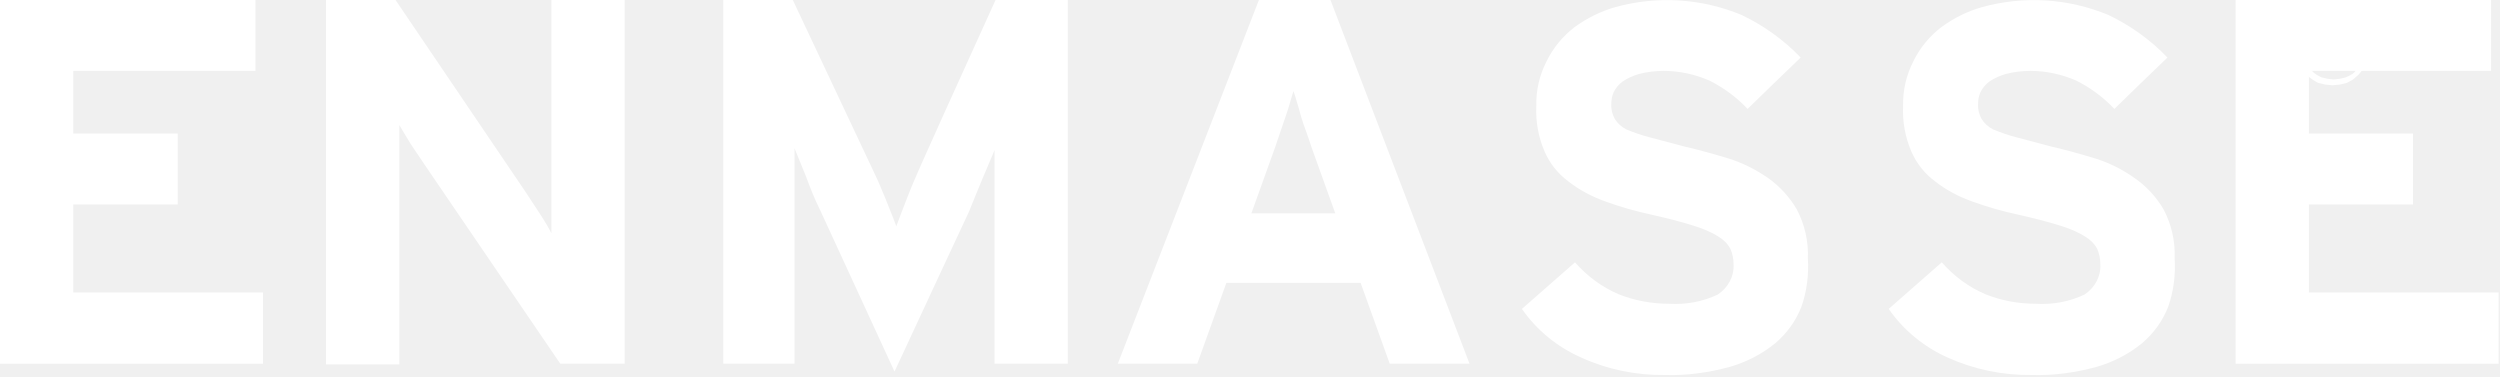
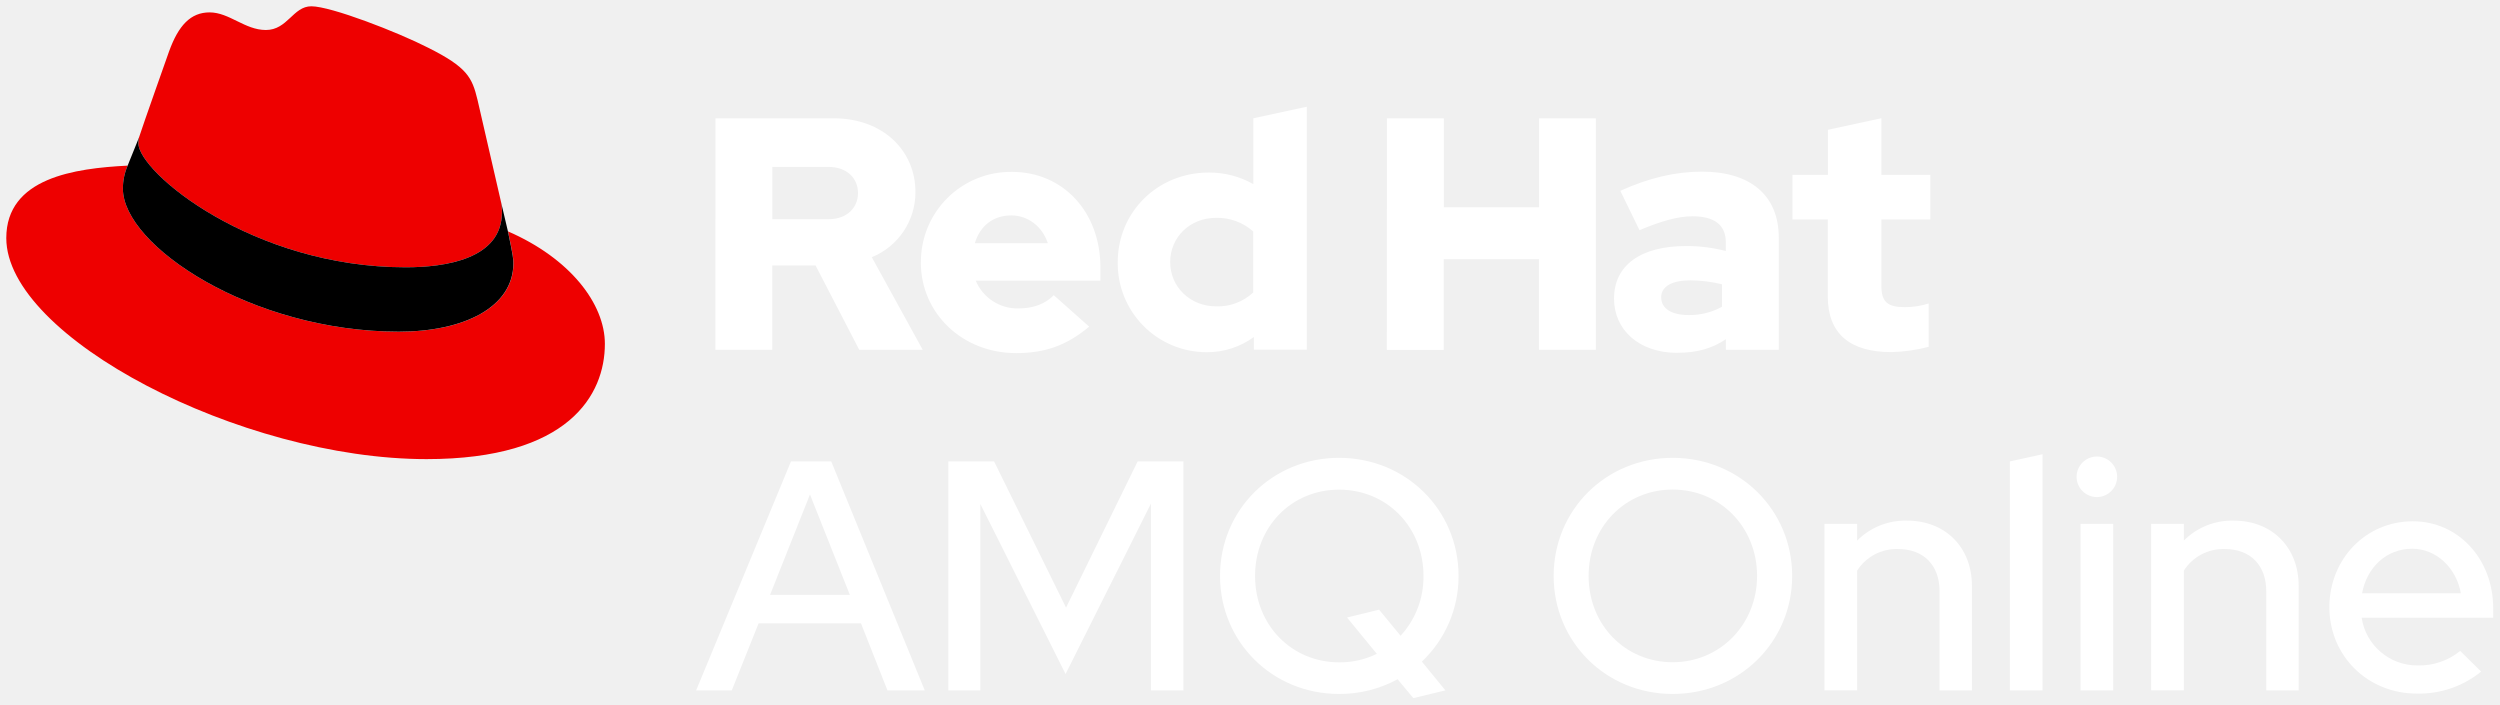
- <svg xmlns="http://www.w3.org/2000/svg" xmlns:xlink="http://www.w3.org/1999/xlink" version="1.1" preserveAspectRatio="xMidYMid meet" viewBox="0 0 73 11" width="73" height="11">
+ <svg xmlns="http://www.w3.org/2000/svg" viewBox="0 0 795 224">
  <defs>
-     <path d="M68.53 0.46L68.62 0.51L68.71 0.57L68.79 0.63L68.86 0.69L68.93 0.77L68.99 0.85L69.04 0.93L69.08 1.02L69.12 1.12L69.14 1.23L69.16 1.33L69.16 1.54L69.14 1.65L69.12 1.75L69.08 1.86L69.04 1.95L68.99 2.03L68.93 2.11L68.86 2.19L68.79 2.25L68.71 2.32L68.53 2.42L68.32 2.47L68.11 2.49L67.9 2.47L67.69 2.42L67.6 2.37L67.52 2.32L67.44 2.26L67.36 2.19L67.29 2.11L67.23 2.03L67.18 1.95L67.14 1.86L67.11 1.75L67.08 1.65L67.07 1.54L67.06 1.44L67.07 1.33L67.08 1.23L67.11 1.12L67.14 1.02L67.18 0.93L67.23 0.85L67.29 0.77L67.36 0.69L67.44 0.62L67.52 0.56L67.6 0.51L67.69 0.46L67.9 0.4L68.11 0.38L68.33 0.4L68.53 0.46ZM67.88 0.59L67.79 0.62L67.71 0.66L67.64 0.7L67.57 0.75L67.51 0.8L67.41 0.94L67.36 1.02L67.33 1.09L67.3 1.18L67.28 1.26L67.26 1.35L67.26 1.53L67.28 1.61L67.3 1.7L67.33 1.79L67.36 1.86L67.41 1.94L67.45 2L67.51 2.07L67.57 2.13L67.64 2.18L67.71 2.22L67.79 2.26L67.88 2.28L67.96 2.3L68.14 2.32L68.32 2.3L68.41 2.28L68.49 2.26L68.56 2.23L68.62 2.2L68.69 2.16L68.74 2.12L68.8 2.05L68.85 1.99L68.89 1.91L68.92 1.84L68.96 1.75L68.98 1.67L68.99 1.58L68.99 1.39L68.98 1.3L68.96 1.2L68.92 1.11L68.89 1.03L68.85 0.95L68.8 0.87L68.74 0.8L68.68 0.75L68.61 0.7L68.54 0.66L68.46 0.62L68.39 0.59L68.31 0.57L68.22 0.56L68.14 0.55L67.96 0.57L67.88 0.59Z" id="a3fiEcTAWK" />
-     <path d="M68.53 0.46L68.62 0.51L68.71 0.57L68.79 0.63L68.86 0.69L68.93 0.77L68.99 0.85L69.04 0.93L69.08 1.02L69.12 1.12L69.14 1.23L69.16 1.33L69.16 1.54L69.14 1.65L69.12 1.75L69.08 1.86L69.04 1.95L68.99 2.03L68.93 2.11L68.86 2.19L68.79 2.25L68.71 2.32L68.53 2.42L68.32 2.47L68.11 2.49L67.9 2.47L67.69 2.42L67.6 2.37L67.52 2.32L67.44 2.26L67.36 2.19L67.29 2.11L67.23 2.03L67.18 1.95L67.14 1.86L67.11 1.75L67.08 1.65L67.07 1.54L67.06 1.44L67.07 1.33L67.08 1.23L67.11 1.12L67.14 1.02L67.18 0.93L67.23 0.85L67.29 0.77L67.36 0.69L67.44 0.62L67.52 0.56L67.6 0.51L67.69 0.46L67.9 0.4L68.11 0.38L68.33 0.4L68.53 0.46ZM67.88 0.59L67.79 0.62L67.71 0.66L67.64 0.7L67.57 0.75L67.51 0.8L67.41 0.94L67.36 1.02L67.33 1.09L67.3 1.18L67.28 1.26L67.26 1.35L67.26 1.53L67.28 1.61L67.3 1.7L67.33 1.79L67.36 1.86L67.41 1.94L67.45 2L67.51 2.07L67.57 2.13L67.64 2.18L67.71 2.22L67.79 2.26L67.88 2.28L67.96 2.3L68.14 2.32L68.32 2.3L68.41 2.28L68.49 2.26L68.56 2.23L68.62 2.2L68.69 2.16L68.74 2.12L68.8 2.05L68.85 1.99L68.89 1.91L68.92 1.84L68.96 1.75L68.98 1.67L68.99 1.58L68.99 1.39L68.98 1.3L68.96 1.2L68.92 1.11L68.89 1.03L68.85 0.95L68.8 0.87L68.74 0.8L68.68 0.75L68.61 0.7L68.54 0.66L68.46 0.62L68.39 0.59L68.31 0.57L68.22 0.56L68.14 0.55L67.96 0.57L67.88 0.59Z" id="baikTbCjY" />
-     <path d="M40.58 10.62L39.73 8.26L35.81 8.26L34.96 10.62L32.64 10.62L36.76 0L38.85 0L42.91 10.62L40.58 10.62ZM37.67 2.99L37.61 3.19L37.54 3.4L37.23 4.31L36.54 6.23L38.99 6.23L38.3 4.31L38.22 4.07L38.14 3.84L38.06 3.62L37.99 3.4L37.93 3.18L37.87 2.98L37.82 2.81L37.77 2.66L37.72 2.82L37.67 2.99Z" id="b5u4mf065Q" />
-     <path d="M40.58 10.62L39.73 8.26L35.81 8.26L34.96 10.62L32.64 10.62L36.76 0L38.85 0L42.91 10.62L40.58 10.62ZM37.67 2.99L37.61 3.19L37.54 3.4L37.23 4.31L36.54 6.23L38.99 6.23L38.3 4.31L38.22 4.07L38.14 3.84L38.06 3.62L37.99 3.4L37.93 3.18L37.87 2.98L37.82 2.81L37.77 2.66L37.72 2.82L37.67 2.99Z" id="a3LuknCpRC" />
-     <path d="M29.04 6.72C29.04 6.57 29.04 6.39 29.04 6.17C29.04 5.95 29.04 5.72 29.04 5.49C29.04 5.43 29.04 4.91 29.04 4.84C29.04 4.64 29.04 4.48 29.04 4.38C28.96 4.59 28.84 4.85 28.7 5.19C28.56 5.53 28.43 5.84 28.29 6.19C28.14 6.5 27.42 8.06 26.12 10.85C24.82 8.03 24.1 6.46 23.95 6.14C23.8 5.84 23.67 5.52 23.53 5.14C23.38 4.76 23.28 4.54 23.2 4.33C23.2 4.38 23.2 4.79 23.2 4.84C23.2 5.04 23.2 5.26 23.2 5.49C23.2 5.72 23.2 5.95 23.2 6.17C23.2 6.39 23.2 6.57 23.2 6.72C23.2 6.98 23.2 8.28 23.2 10.62C23.06 10.62 22.37 10.62 21.12 10.62L21.12 0L23.15 0L25.43 4.84L25.65 5.31L25.86 5.81C25.97 6.08 26.03 6.23 26.04 6.26C26.12 6.47 26.17 6.59 26.17 6.61C26.28 6.31 26.45 5.88 26.48 5.8C26.61 5.46 26.75 5.14 26.9 4.8C27.04 4.48 27.76 2.88 29.07 0C29.21 0 29.91 0 31.18 0L31.18 10.62L29.04 10.62C29.04 8.19 29.04 6.89 29.04 6.72Z" id="b2Jcyr3SQq" />
-     <path d="M29.04 6.72C29.04 6.57 29.04 6.39 29.04 6.17C29.04 5.95 29.04 5.72 29.04 5.49C29.04 5.43 29.04 4.91 29.04 4.84C29.04 4.64 29.04 4.48 29.04 4.38C28.96 4.59 28.84 4.85 28.7 5.19C28.56 5.53 28.43 5.84 28.29 6.19C28.14 6.5 27.42 8.06 26.12 10.85C24.82 8.03 24.1 6.46 23.95 6.14C23.8 5.84 23.67 5.52 23.53 5.14C23.38 4.76 23.28 4.54 23.2 4.33C23.2 4.38 23.2 4.79 23.2 4.84C23.2 5.04 23.2 5.26 23.2 5.49C23.2 5.72 23.2 5.95 23.2 6.17C23.2 6.39 23.2 6.57 23.2 6.72C23.2 6.98 23.2 8.28 23.2 10.62C23.06 10.62 22.37 10.62 21.12 10.62L21.12 0L23.15 0L25.43 4.84L25.65 5.31L25.86 5.81C25.97 6.08 26.03 6.23 26.04 6.26C26.12 6.47 26.17 6.59 26.17 6.61C26.28 6.31 26.45 5.88 26.48 5.8C26.61 5.46 26.75 5.14 26.9 4.8C27.04 4.48 27.76 2.88 29.07 0C29.21 0 29.91 0 31.18 0L31.18 10.62L29.04 10.62C29.04 8.19 29.04 6.89 29.04 6.72Z" id="b3NH7QOq0" />
-     <path d="M84.12 2.22C83.75 2.21 83.38 2.3 83.05 2.47C82.73 2.64 82.46 2.88 82.25 3.17C82.02 3.49 81.86 3.85 81.76 4.23C81.64 4.68 81.58 5.13 81.59 5.59C81.59 6.04 81.64 6.49 81.76 6.92C81.86 7.3 82.03 7.67 82.26 7.99C82.47 8.28 82.75 8.53 83.07 8.7C83.4 8.88 83.77 8.97 84.14 8.96C84.57 8.98 84.99 8.87 85.34 8.64C85.71 8.38 86.02 8.03 86.25 7.64C86.43 7.74 87.88 8.59 88.06 8.7C87.73 9.42 87.2 10.03 86.53 10.47C85.79 10.91 84.94 11.13 84.08 11.1C83.42 11.11 82.76 10.98 82.16 10.71C81.59 10.45 81.08 10.08 80.67 9.61C80.24 9.11 79.91 8.52 79.71 7.89C79.48 7.16 79.36 6.39 79.37 5.62C79.37 4.87 79.49 4.12 79.73 3.4C79.95 2.76 80.29 2.17 80.74 1.67C81.14 1.19 81.63 0.79 82.19 0.51C82.79 0.24 83.46 0.1 84.12 0.11C84.59 0.11 85.05 0.17 85.49 0.28C85.88 0.39 86.25 0.56 86.59 0.77C86.91 0.97 87.19 1.23 87.43 1.52C87.68 1.82 87.9 2.16 88.06 2.52C87.66 2.69 86.46 3.21 86.06 3.38C85.72 2.64 84.95 2.18 84.12 2.22Z" id="b35l9F35qv" />
-     <path d="M84.12 2.22C83.75 2.21 83.38 2.3 83.05 2.47C82.73 2.64 82.46 2.88 82.25 3.17C82.02 3.49 81.86 3.85 81.76 4.23C81.64 4.68 81.58 5.13 81.59 5.59C81.59 6.04 81.64 6.49 81.76 6.92C81.86 7.3 82.03 7.67 82.26 7.99C82.47 8.28 82.75 8.53 83.07 8.7C83.4 8.88 83.77 8.97 84.14 8.96C84.57 8.98 84.99 8.87 85.34 8.64C85.71 8.38 86.02 8.03 86.25 7.64C86.43 7.74 87.88 8.59 88.06 8.7C87.73 9.42 87.2 10.03 86.53 10.47C85.79 10.91 84.94 11.13 84.08 11.1C83.42 11.11 82.76 10.98 82.16 10.71C81.59 10.45 81.08 10.08 80.67 9.61C80.24 9.11 79.91 8.52 79.71 7.89C79.48 7.16 79.36 6.39 79.37 5.62C79.37 4.87 79.49 4.12 79.73 3.4C79.95 2.76 80.29 2.17 80.74 1.67C81.14 1.19 81.63 0.79 82.19 0.51C82.79 0.24 83.46 0.1 84.12 0.11C84.59 0.11 85.05 0.17 85.49 0.28C85.88 0.39 86.25 0.56 86.59 0.77C86.91 0.97 87.19 1.23 87.43 1.52C87.68 1.82 87.9 2.16 88.06 2.52C87.66 2.69 86.46 3.21 86.06 3.38C85.72 2.64 84.95 2.18 84.12 2.22Z" id="bWirA9QYP" />
-     <path d="M94.66 0.15L94.99 0.2L95.31 0.27L95.62 0.37L95.93 0.48L96.21 0.62L96.48 0.77L96.73 0.94L96.97 1.13L97.2 1.34L97.41 1.57L97.62 1.82L97.82 2.09L98 2.37L98.16 2.67L98.3 2.97L98.42 3.28L98.53 3.65L98.62 4.03L98.69 4.41L98.74 4.8L98.77 5.19L98.77 5.57L98.76 5.97L98.73 6.36L98.67 6.74L98.6 7.13L98.5 7.51L98.38 7.88L98.26 8.19L98.12 8.5L97.96 8.79L97.78 9.07L97.59 9.34L97.37 9.6L97.15 9.83L96.92 10.04L96.67 10.23L96.41 10.4L96.14 10.56L95.86 10.69L95.23 10.9L94.58 11.03L93.93 11.07L93.28 11.03L92.64 10.9L92.01 10.69L91.73 10.56L91.46 10.41L91.2 10.24L90.96 10.05L90.73 9.85L90.52 9.62L90.3 9.37L90.1 9.1L89.92 8.82L89.76 8.52L89.62 8.22L89.5 7.91L89.39 7.53L89.3 7.15L89.23 6.77L89.19 6.38L89.16 5.99L89.16 5.21L89.19 4.82L89.23 4.44L89.3 4.05L89.39 3.67L89.5 3.3L89.62 2.98L89.76 2.68L89.92 2.38L90.1 2.1L90.3 1.83L90.52 1.58L90.74 1.35L90.98 1.14L91.23 0.95L91.5 0.78L91.78 0.62L92.07 0.49L92.38 0.38L92.7 0.28L93.02 0.2L93.35 0.15L93.68 0.12L94.01 0.11L94.34 0.12L94.66 0.15ZM92.94 2.46L92.5 2.74L92.14 3.12L91.82 3.69L91.59 4.31L91.47 4.95L91.46 5.6L91.48 6.27L91.6 6.91L91.83 7.53L92.16 8.11L92.53 8.49L92.98 8.77L93.48 8.94L94.01 8.99L94.53 8.95L95.02 8.78L95.46 8.5L95.83 8.13L96.15 7.55L96.38 6.94L96.5 6.29L96.52 5.63L96.5 4.97L96.38 4.32L96.14 3.7L95.81 3.12L95.43 2.74L94.99 2.46L94.49 2.29L93.96 2.24L93.43 2.29L92.94 2.46Z" id="a2kxYOxL2P" />
-     <path d="M94.66 0.15L94.99 0.2L95.31 0.27L95.62 0.37L95.93 0.48L96.21 0.62L96.48 0.77L96.73 0.94L96.97 1.13L97.2 1.34L97.41 1.57L97.62 1.82L97.82 2.09L98 2.37L98.16 2.67L98.3 2.97L98.42 3.28L98.53 3.65L98.62 4.03L98.69 4.41L98.74 4.8L98.77 5.19L98.77 5.57L98.76 5.97L98.73 6.36L98.67 6.74L98.6 7.13L98.5 7.51L98.38 7.88L98.26 8.19L98.12 8.5L97.96 8.79L97.78 9.07L97.59 9.34L97.37 9.6L97.15 9.83L96.92 10.04L96.67 10.23L96.41 10.4L96.14 10.56L95.86 10.69L95.23 10.9L94.58 11.03L93.93 11.07L93.28 11.03L92.64 10.9L92.01 10.69L91.73 10.56L91.46 10.41L91.2 10.24L90.96 10.05L90.73 9.85L90.52 9.62L90.3 9.37L90.1 9.1L89.92 8.82L89.76 8.52L89.62 8.22L89.5 7.91L89.39 7.53L89.3 7.15L89.23 6.77L89.19 6.38L89.16 5.99L89.16 5.21L89.19 4.82L89.23 4.44L89.3 4.05L89.39 3.67L89.5 3.3L89.62 2.98L89.76 2.68L89.92 2.38L90.1 2.1L90.3 1.83L90.52 1.58L90.74 1.35L90.98 1.14L91.23 0.95L91.5 0.78L91.78 0.62L92.07 0.49L92.38 0.38L92.7 0.28L93.02 0.2L93.35 0.15L93.68 0.12L94.01 0.11L94.34 0.12L94.66 0.15ZM92.94 2.46L92.5 2.74L92.14 3.12L91.82 3.69L91.59 4.31L91.47 4.95L91.46 5.6L91.48 6.27L91.6 6.91L91.83 7.53L92.16 8.11L92.53 8.49L92.98 8.77L93.48 8.94L94.01 8.99L94.53 8.95L95.02 8.78L95.46 8.5L95.83 8.13L96.15 7.55L96.38 6.94L96.5 6.29L96.52 5.63L96.5 4.97L96.38 4.32L96.14 3.7L95.81 3.12L95.43 2.74L94.99 2.46L94.49 2.29L93.96 2.24L93.43 2.29L92.94 2.46Z" id="b46qcJRNcz" />
-     <path d="M103.75 5.12C103.5 4.74 103.35 4.52 103.33 4.48C103.18 4.25 103.07 4.07 103 3.93C103 4.03 103 4.18 103 4.37C103 4.44 103 4.96 103 5.02C103 5.24 103 5.46 103 5.68C103 5.9 103 6.1 103 6.25C103 6.56 103 8.12 103 10.93C102.86 10.93 102.14 10.93 100.86 10.93L100.86 0.28L102.89 0.28C105.16 3.65 106.43 5.52 106.68 5.89C106.94 6.28 107.08 6.49 107.11 6.54C107.25 6.77 107.36 6.96 107.44 7.1C107.44 7 107.44 6.85 107.44 6.65C107.44 6.58 107.44 6.08 107.44 6.02C107.44 5.78 107.44 5.55 107.44 5.33C107.44 5.11 107.44 4.92 107.44 4.77C107.44 4.47 107.44 2.98 107.44 0.28C107.58 0.28 108.3 0.28 109.58 0.28L109.58 10.91L107.7 10.91C105.33 7.44 104.01 5.51 103.75 5.12Z" id="d2Qh5JSE6" />
-     <path d="M103.75 5.12C103.5 4.74 103.35 4.52 103.33 4.48C103.18 4.25 103.07 4.07 103 3.93C103 4.03 103 4.18 103 4.37C103 4.44 103 4.96 103 5.02C103 5.24 103 5.46 103 5.68C103 5.9 103 6.1 103 6.25C103 6.56 103 8.12 103 10.93C102.86 10.93 102.14 10.93 100.86 10.93L100.86 0.28L102.89 0.28C105.16 3.65 106.43 5.52 106.68 5.89C106.94 6.28 107.08 6.49 107.11 6.54C107.25 6.77 107.36 6.96 107.44 7.1C107.44 7 107.44 6.85 107.44 6.65C107.44 6.58 107.44 6.08 107.44 6.02C107.44 5.78 107.44 5.55 107.44 5.33C107.44 5.11 107.44 4.92 107.44 4.77C107.44 4.47 107.44 2.98 107.44 0.28C107.58 0.28 108.3 0.28 109.58 0.28L109.58 10.91L107.7 10.91C105.33 7.44 104.01 5.51 103.75 5.12Z" id="k1I3qjoIV5" />
-     <path d="M117.93 10.83C117.31 11 116.67 11.08 116.03 11.07C115.18 11.08 114.35 10.9 113.58 10.55C112.88 10.25 112.28 9.75 111.85 9.13C112.01 9 113.25 7.9 113.4 7.77C113.75 8.17 114.18 8.49 114.67 8.7C115.14 8.89 115.65 8.99 116.15 8.98C116.64 9.02 117.13 8.92 117.57 8.71C117.87 8.52 118.05 8.18 118.03 7.83C118.03 7.67 118 7.52 117.94 7.38C117.86 7.23 117.74 7.11 117.59 7.03C117.37 6.89 117.12 6.78 116.86 6.71C116.55 6.61 116.13 6.5 115.64 6.39C115.17 6.28 114.72 6.15 114.28 5.99C113.89 5.86 113.53 5.66 113.21 5.41C112.9 5.18 112.66 4.88 112.51 4.53C112.33 4.11 112.25 3.66 112.27 3.21C112.26 2.76 112.36 2.31 112.57 1.91C112.76 1.51 113.04 1.17 113.39 0.9C113.75 0.64 114.14 0.44 114.57 0.32C115.79 -0.02 117.1 0.06 118.27 0.55C118.92 0.86 119.5 1.28 119.99 1.8C119.83 1.95 118.59 3.14 118.44 3.29C118.12 2.95 117.74 2.67 117.32 2.47C116.9 2.28 116.45 2.18 115.99 2.19C115.75 2.18 115.5 2.21 115.27 2.28C115.1 2.32 114.94 2.39 114.79 2.5C114.68 2.57 114.59 2.68 114.53 2.8C114.48 2.91 114.46 3.03 114.46 3.15C114.45 3.3 114.49 3.45 114.56 3.58C114.64 3.71 114.76 3.82 114.9 3.89C115.12 3.99 115.35 4.06 115.58 4.12C115.69 4.15 116.5 4.36 116.6 4.39C117.04 4.49 117.46 4.61 117.89 4.74C118.3 4.87 118.68 5.07 119.04 5.31C119.38 5.56 119.67 5.87 119.88 6.24C120.11 6.67 120.22 7.16 120.2 7.66C120.23 8.14 120.17 8.62 120.01 9.07C119.85 9.48 119.59 9.85 119.25 10.13C118.86 10.45 118.41 10.69 117.93 10.83Z" id="enW3wsgl" />
-     <path d="M117.93 10.83C117.31 11 116.67 11.08 116.03 11.07C115.18 11.08 114.35 10.9 113.58 10.55C112.88 10.25 112.28 9.75 111.85 9.13C112.01 9 113.25 7.9 113.4 7.77C113.75 8.17 114.18 8.49 114.67 8.7C115.14 8.89 115.65 8.99 116.15 8.98C116.64 9.02 117.13 8.92 117.57 8.71C117.87 8.52 118.05 8.18 118.03 7.83C118.03 7.67 118 7.52 117.94 7.38C117.86 7.23 117.74 7.11 117.59 7.03C117.37 6.89 117.12 6.78 116.86 6.71C116.55 6.61 116.13 6.5 115.64 6.39C115.17 6.28 114.72 6.15 114.28 5.99C113.89 5.86 113.53 5.66 113.21 5.41C112.9 5.18 112.66 4.88 112.51 4.53C112.33 4.11 112.25 3.66 112.27 3.21C112.26 2.76 112.36 2.31 112.57 1.91C112.76 1.51 113.04 1.17 113.39 0.9C113.75 0.64 114.14 0.44 114.57 0.32C115.79 -0.02 117.1 0.06 118.27 0.55C118.92 0.86 119.5 1.28 119.99 1.8C119.83 1.95 118.59 3.14 118.44 3.29C118.12 2.95 117.74 2.67 117.32 2.47C116.9 2.28 116.45 2.18 115.99 2.19C115.75 2.18 115.5 2.21 115.27 2.28C115.1 2.32 114.94 2.39 114.79 2.5C114.68 2.57 114.59 2.68 114.53 2.8C114.48 2.91 114.46 3.03 114.46 3.15C114.45 3.3 114.49 3.45 114.56 3.58C114.64 3.71 114.76 3.82 114.9 3.89C115.12 3.99 115.35 4.06 115.58 4.12C115.69 4.15 116.5 4.36 116.6 4.39C117.04 4.49 117.46 4.61 117.89 4.74C118.3 4.87 118.68 5.07 119.04 5.31C119.38 5.56 119.67 5.87 119.88 6.24C120.11 6.67 120.22 7.16 120.2 7.66C120.23 8.14 120.17 8.62 120.01 9.07C119.85 9.48 119.59 9.85 119.25 10.13C118.86 10.45 118.41 10.69 117.93 10.83Z" id="bHMv9lqCZ" />
-     <path d="M127.28 0.15L127.6 0.2L127.92 0.27L128.23 0.37L128.53 0.48L128.82 0.62L129.08 0.77L129.34 0.94L129.58 1.13L129.81 1.34L130.03 1.57L130.24 1.82L130.44 2.09L130.62 2.37L130.78 2.67L130.92 2.97L131.04 3.28L131.15 3.65L131.24 4.03L131.31 4.41L131.35 4.8L131.38 5.19L131.39 5.57L131.37 5.97L131.34 6.35L131.29 6.74L131.21 7.13L131.12 7.5L131 7.88L130.88 8.19L130.74 8.5L130.58 8.79L130.4 9.08L130.2 9.35L129.99 9.6L129.77 9.83L129.54 10.04L129.3 10.23L129.04 10.4L128.77 10.56L128.48 10.69L128.18 10.81L127.86 10.9L127.54 10.98L127.22 11.03L126.89 11.06L126.57 11.07L126.24 11.06L125.91 11.03L125.58 10.98L125.26 10.91L124.95 10.81L124.64 10.69L124.36 10.56L124.09 10.41L123.83 10.24L123.59 10.05L123.36 9.85L123.15 9.62L122.93 9.37L122.73 9.1L122.55 8.82L122.39 8.52L122.25 8.22L122.13 7.91L122.02 7.53L121.93 7.15L121.87 6.77L121.82 6.38L121.79 5.99L121.79 5.21L121.82 4.83L121.87 4.44L121.93 4.05L122.02 3.67L122.13 3.3L122.25 2.99L122.39 2.68L122.55 2.39L122.73 2.1L122.93 1.83L123.15 1.58L123.37 1.35L123.61 1.14L123.87 0.95L124.14 0.77L124.42 0.62L124.72 0.49L125.02 0.38L125.34 0.28L125.65 0.21L125.97 0.15L126.3 0.12L126.63 0.11L126.95 0.12L127.28 0.15ZM125.53 2.45L125.09 2.73L124.72 3.12L124.39 3.69L124.16 4.3L124.04 4.95L124.03 5.6L124.04 6.27L124.17 6.92L124.4 7.54L124.74 8.11L125.45 8.7L126.31 8.97L127.21 8.89L128.03 8.47L128.13 8.39L128.23 8.3L128.32 8.21L128.4 8.11L128.73 7.53L128.96 6.92L129.08 6.27L129.09 5.61L129.08 4.96L128.97 4.31L128.74 3.7L128.42 3.12L128.05 2.74L127.61 2.46L127.11 2.29L126.58 2.24L126.04 2.28L125.53 2.45Z" id="b4JiHyjh2" />
-     <path d="M127.28 0.15L127.6 0.2L127.92 0.27L128.23 0.37L128.53 0.48L128.82 0.62L129.08 0.77L129.34 0.94L129.58 1.13L129.81 1.34L130.03 1.57L130.24 1.82L130.44 2.09L130.62 2.37L130.78 2.67L130.92 2.97L131.04 3.28L131.15 3.65L131.24 4.03L131.31 4.41L131.35 4.8L131.38 5.19L131.39 5.57L131.37 5.97L131.34 6.35L131.29 6.74L131.21 7.13L131.12 7.5L131 7.88L130.88 8.19L130.74 8.5L130.58 8.79L130.4 9.08L130.2 9.35L129.99 9.6L129.77 9.83L129.54 10.04L129.3 10.23L129.04 10.4L128.77 10.56L128.48 10.69L128.18 10.81L127.86 10.9L127.54 10.98L127.22 11.03L126.89 11.06L126.57 11.07L126.24 11.06L125.91 11.03L125.58 10.98L125.26 10.91L124.95 10.81L124.64 10.69L124.36 10.56L124.09 10.41L123.83 10.24L123.59 10.05L123.36 9.85L123.15 9.62L122.93 9.37L122.73 9.1L122.55 8.82L122.39 8.52L122.25 8.22L122.13 7.91L122.02 7.53L121.93 7.15L121.87 6.77L121.82 6.38L121.79 5.99L121.79 5.21L121.82 4.83L121.87 4.44L121.93 4.05L122.02 3.67L122.13 3.3L122.25 2.99L122.39 2.68L122.55 2.39L122.73 2.1L122.93 1.83L123.15 1.58L123.37 1.35L123.61 1.14L123.87 0.95L124.14 0.77L124.42 0.62L124.72 0.49L125.02 0.38L125.34 0.28L125.65 0.21L125.97 0.15L126.3 0.12L126.63 0.11L126.95 0.12L127.28 0.15ZM125.53 2.45L125.09 2.73L124.72 3.12L124.39 3.69L124.16 4.3L124.04 4.95L124.03 5.6L124.04 6.27L124.17 6.92L124.4 7.54L124.74 8.11L125.45 8.7L126.31 8.97L127.21 8.89L128.03 8.47L128.13 8.39L128.23 8.3L128.32 8.21L128.4 8.11L128.73 7.53L128.96 6.92L129.08 6.27L129.09 5.61L129.08 4.96L128.97 4.31L128.74 3.7L128.42 3.12L128.05 2.74L127.61 2.46L127.11 2.29L126.58 2.24L126.04 2.28L125.53 2.45Z" id="a2MSoLZaVQ" />
-     <path d="M133.51 0.28L135.65 0.28L135.65 8.82L141.04 8.82L141.04 10.91L133.51 10.91L133.51 0.28Z" id="bLXUAosEd" />
-     <path d="M133.51 0.28L135.65 0.28L135.65 8.82L141.04 8.82L141.04 10.91L133.51 10.91L133.51 0.28Z" id="bsv0y7uUb" />
-     <path d="M143.04 0.28L150.5 0.28L150.5 2.36L145.18 2.36L145.18 4.18L148.22 4.18L148.22 6.26L145.18 6.26L145.18 8.82L150.72 8.82L150.72 10.91L143.04 10.91L143.04 0.28Z" id="j230OXyjMV" />
-     <path d="M143.04 0.28L150.5 0.28L150.5 2.36L145.18 2.36L145.18 4.18L148.22 4.18L148.22 6.26L145.18 6.26L145.18 8.82L150.72 8.82L150.72 10.91L143.04 10.91L143.04 0.28Z" id="c3otfJBv4h" />
-     <path d="M65.28 0L72.74 0L72.74 2.07L67.42 2.07L67.42 3.9L70.46 3.9L70.46 5.97L67.42 5.97L67.42 8.54L72.96 8.54L72.96 10.62L65.28 10.62L65.28 0Z" id="jErsEVyUN" />
-     <path d="M65.28 0L72.74 0L72.74 2.07L67.42 2.07L67.42 3.9L70.46 3.9L70.46 5.97L67.42 5.97L67.42 8.54L72.96 8.54L72.96 10.62L65.28 10.62L65.28 0Z" id="g2L1gm3MU4" />
-     <path d="M61.23 10.71C60.61 10.88 59.97 10.97 59.33 10.95C58.48 10.96 57.65 10.79 56.87 10.44C56.18 10.13 55.58 9.64 55.15 9.02C55.31 8.88 56.55 7.79 56.7 7.66C57.05 8.06 57.48 8.38 57.97 8.59C58.44 8.78 58.94 8.87 59.45 8.87C59.94 8.9 60.43 8.81 60.87 8.6C61.17 8.4 61.35 8.07 61.33 7.72C61.33 7.56 61.3 7.41 61.24 7.27C61.16 7.12 61.04 7 60.89 6.91C60.67 6.77 60.42 6.67 60.16 6.59C59.85 6.49 59.43 6.38 58.94 6.27C58.47 6.17 58.02 6.04 57.58 5.88C57.19 5.74 56.83 5.55 56.51 5.3C56.2 5.07 55.96 4.77 55.81 4.42C55.63 4 55.55 3.55 55.57 3.1C55.56 2.64 55.66 2.2 55.87 1.79C56.06 1.4 56.34 1.06 56.69 0.79C57.05 0.53 57.44 0.33 57.87 0.21C59.09 -0.13 60.4 -0.05 61.57 0.44C62.22 0.75 62.8 1.17 63.29 1.68C63.13 1.83 61.89 3.03 61.74 3.18C61.42 2.84 61.04 2.56 60.62 2.35C60.2 2.17 59.75 2.07 59.29 2.07C59.05 2.07 58.8 2.1 58.57 2.16C58.4 2.21 58.24 2.28 58.09 2.38C57.98 2.46 57.89 2.57 57.83 2.69C57.78 2.8 57.76 2.92 57.76 3.04C57.75 3.19 57.79 3.34 57.86 3.47C57.94 3.6 58.06 3.71 58.2 3.78C58.42 3.87 58.65 3.95 58.88 4.01C58.99 4.04 59.8 4.25 59.9 4.28C60.34 4.38 60.76 4.5 61.19 4.63C61.6 4.76 61.98 4.95 62.33 5.2C62.68 5.44 62.97 5.76 63.18 6.12C63.41 6.56 63.52 7.05 63.5 7.55C63.53 8.02 63.47 8.51 63.31 8.96C63.15 9.37 62.89 9.73 62.55 10.02C62.16 10.34 61.71 10.57 61.23 10.71Z" id="aaAESWaA" />
-     <path d="M61.23 10.71C60.61 10.88 59.97 10.97 59.33 10.95C58.48 10.96 57.65 10.79 56.87 10.44C56.18 10.13 55.58 9.64 55.15 9.02C55.31 8.88 56.55 7.79 56.7 7.66C57.05 8.06 57.48 8.38 57.97 8.59C58.44 8.78 58.94 8.87 59.45 8.87C59.94 8.9 60.43 8.81 60.87 8.6C61.17 8.4 61.35 8.07 61.33 7.72C61.33 7.56 61.3 7.41 61.24 7.27C61.16 7.12 61.04 7 60.89 6.91C60.67 6.77 60.42 6.67 60.16 6.59C59.85 6.49 59.43 6.38 58.94 6.27C58.47 6.17 58.02 6.04 57.58 5.88C57.19 5.74 56.83 5.55 56.51 5.3C56.2 5.07 55.96 4.77 55.81 4.42C55.63 4 55.55 3.55 55.57 3.1C55.56 2.64 55.66 2.2 55.87 1.79C56.06 1.4 56.34 1.06 56.69 0.79C57.05 0.53 57.44 0.33 57.87 0.21C59.09 -0.13 60.4 -0.05 61.57 0.44C62.22 0.75 62.8 1.17 63.29 1.68C63.13 1.83 61.89 3.03 61.74 3.18C61.42 2.84 61.04 2.56 60.62 2.35C60.2 2.17 59.75 2.07 59.29 2.07C59.05 2.07 58.8 2.1 58.57 2.16C58.4 2.21 58.24 2.28 58.09 2.38C57.98 2.46 57.89 2.57 57.83 2.69C57.78 2.8 57.76 2.92 57.76 3.04C57.75 3.19 57.79 3.34 57.86 3.47C57.94 3.6 58.06 3.71 58.2 3.78C58.42 3.87 58.65 3.95 58.88 4.01C58.99 4.04 59.8 4.25 59.9 4.28C60.34 4.38 60.76 4.5 61.19 4.63C61.6 4.76 61.98 4.95 62.33 5.2C62.68 5.44 62.97 5.76 63.18 6.12C63.41 6.56 63.52 7.05 63.5 7.55C63.53 8.02 63.47 8.51 63.31 8.96C63.15 9.37 62.89 9.73 62.55 10.02C62.16 10.34 61.71 10.57 61.23 10.71Z" id="bdHCcYfrw" />
-     <path d="M50.52 10.71C49.9 10.88 49.26 10.97 48.62 10.95C47.77 10.96 46.94 10.79 46.17 10.44C45.47 10.13 44.87 9.64 44.44 9.02C44.6 8.88 45.84 7.79 45.99 7.66C46.34 8.06 46.77 8.38 47.26 8.59C47.73 8.78 48.24 8.87 48.74 8.87C49.23 8.9 49.72 8.81 50.16 8.6C50.46 8.4 50.64 8.07 50.62 7.72C50.62 7.56 50.59 7.41 50.53 7.27C50.45 7.12 50.33 7 50.18 6.91C49.96 6.77 49.71 6.67 49.45 6.59C49.14 6.49 48.72 6.38 48.23 6.27C47.76 6.17 47.31 6.04 46.87 5.88C46.48 5.74 46.12 5.55 45.8 5.3C45.49 5.07 45.25 4.77 45.1 4.42C44.92 4 44.84 3.55 44.86 3.1C44.85 2.64 44.95 2.2 45.16 1.79C45.35 1.4 45.63 1.06 45.98 0.79C46.34 0.53 46.74 0.33 47.16 0.21C48.38 -0.13 49.69 -0.05 50.86 0.44C51.51 0.75 52.09 1.17 52.58 1.68C52.42 1.83 51.18 3.03 51.03 3.18C50.71 2.84 50.33 2.56 49.91 2.35C49.49 2.17 49.04 2.07 48.58 2.07C48.34 2.07 48.09 2.1 47.86 2.16C47.69 2.21 47.53 2.28 47.38 2.38C47.27 2.46 47.18 2.57 47.12 2.69C47.07 2.8 47.05 2.92 47.05 3.04C47.04 3.19 47.08 3.34 47.15 3.47C47.23 3.6 47.35 3.71 47.49 3.78C47.71 3.87 47.94 3.95 48.17 4.01C48.28 4.04 49.09 4.25 49.19 4.28C49.63 4.38 50.05 4.5 50.48 4.63C50.89 4.76 51.27 4.95 51.63 5.2C51.97 5.44 52.26 5.76 52.47 6.12C52.7 6.56 52.81 7.05 52.79 7.55C52.82 8.02 52.76 8.51 52.6 8.96C52.44 9.37 52.18 9.73 51.84 10.02C51.45 10.34 51 10.57 50.52 10.71Z" id="ak6F29h8" />
-     <path d="M50.52 10.71C49.9 10.88 49.26 10.97 48.62 10.95C47.77 10.96 46.94 10.79 46.17 10.44C45.47 10.13 44.87 9.64 44.44 9.02C44.6 8.88 45.84 7.79 45.99 7.66C46.34 8.06 46.77 8.38 47.26 8.59C47.73 8.78 48.24 8.87 48.74 8.87C49.23 8.9 49.72 8.81 50.16 8.6C50.46 8.4 50.64 8.07 50.62 7.72C50.62 7.56 50.59 7.41 50.53 7.27C50.45 7.12 50.33 7 50.18 6.91C49.96 6.77 49.71 6.67 49.45 6.59C49.14 6.49 48.72 6.38 48.23 6.27C47.76 6.17 47.31 6.04 46.87 5.88C46.48 5.74 46.12 5.55 45.8 5.3C45.49 5.07 45.25 4.77 45.1 4.42C44.92 4 44.84 3.55 44.86 3.1C44.85 2.64 44.95 2.2 45.16 1.79C45.35 1.4 45.63 1.06 45.98 0.79C46.34 0.53 46.74 0.33 47.16 0.21C48.38 -0.13 49.69 -0.05 50.86 0.44C51.51 0.75 52.09 1.17 52.58 1.68C52.42 1.83 51.18 3.03 51.03 3.18C50.71 2.84 50.33 2.56 49.91 2.35C49.49 2.17 49.04 2.07 48.58 2.07C48.34 2.07 48.09 2.1 47.86 2.16C47.69 2.21 47.53 2.28 47.38 2.38C47.27 2.46 47.18 2.57 47.12 2.69C47.07 2.8 47.05 2.92 47.05 3.04C47.04 3.19 47.08 3.34 47.15 3.47C47.23 3.6 47.35 3.71 47.49 3.78C47.71 3.87 47.94 3.95 48.17 4.01C48.28 4.04 49.09 4.25 49.19 4.28C49.63 4.38 50.05 4.5 50.48 4.63C50.89 4.76 51.27 4.95 51.63 5.2C51.97 5.44 52.26 5.76 52.47 6.12C52.7 6.56 52.81 7.05 52.79 7.55C52.82 8.02 52.76 8.51 52.6 8.96C52.44 9.37 52.18 9.73 51.84 10.02C51.45 10.34 51 10.57 50.52 10.71Z" id="e2179WYNkI" />
-     <path d="M12.42 4.84C12.16 4.46 12.02 4.24 11.99 4.2C11.85 3.97 11.74 3.79 11.66 3.65C11.66 3.75 11.66 3.9 11.66 4.09C11.66 4.15 11.66 4.67 11.66 4.74C11.66 4.96 11.66 5.18 11.66 5.4C11.66 5.62 11.66 5.81 11.66 5.96C11.66 6.27 11.66 7.83 11.66 10.64C11.52 10.64 10.8 10.64 9.52 10.64L9.52 0L11.55 0C13.83 3.37 15.1 5.24 15.35 5.61C15.6 6 15.75 6.21 15.77 6.25C15.92 6.48 16.03 6.67 16.1 6.81C16.1 6.71 16.1 6.56 16.1 6.36C16.1 6.3 16.1 5.8 16.1 5.73C16.1 5.5 16.1 5.27 16.1 5.05C16.1 4.83 16.1 4.64 16.1 4.49C16.1 4.19 16.1 2.69 16.1 0C16.24 0 16.96 0 18.24 0L18.24 10.62L16.36 10.62C14 7.15 12.68 5.23 12.42 4.84Z" id="h3tawJ50" />
-     <path d="M12.42 4.84C12.16 4.46 12.02 4.24 11.99 4.2C11.85 3.97 11.74 3.79 11.66 3.65C11.66 3.75 11.66 3.9 11.66 4.09C11.66 4.15 11.66 4.67 11.66 4.74C11.66 4.96 11.66 5.18 11.66 5.4C11.66 5.62 11.66 5.81 11.66 5.96C11.66 6.27 11.66 7.83 11.66 10.64C11.52 10.64 10.8 10.64 9.52 10.64L9.52 0L11.55 0C13.83 3.37 15.1 5.24 15.35 5.61C15.6 6 15.75 6.21 15.77 6.25C15.92 6.48 16.03 6.67 16.1 6.81C16.1 6.71 16.1 6.56 16.1 6.36C16.1 6.3 16.1 5.8 16.1 5.73C16.1 5.5 16.1 5.27 16.1 5.05C16.1 4.83 16.1 4.64 16.1 4.49C16.1 4.19 16.1 2.69 16.1 0C16.24 0 16.96 0 18.24 0L18.24 10.62L16.36 10.62C14 7.15 12.68 5.23 12.42 4.84Z" id="a2ZCHhqEOB" />
-     <path d="M0 0L7.46 0L7.46 2.07L2.14 2.07L2.14 3.9L5.19 3.9L5.19 5.97L2.14 5.97L2.14 8.54L7.68 8.54L7.68 10.62L0 10.62L0 0Z" id="e1CrOmzlbZ" />
-     <path d="M0 0L7.46 0L7.46 2.07L2.14 2.07L2.14 3.9L5.19 3.9L5.19 5.97L2.14 5.97L2.14 8.54L7.68 8.54L7.68 10.62L0 10.62L0 0Z" id="b34KdtnOO" />
+     <style>.a{fill:#fff;}.b{fill:#e00;}</style>
  </defs>
-   <g>
-     <g>
-       <g>
-         <use xlink:href="#a3fiEcTAWK" opacity="1" fill="#ffffff" fill-opacity="1" />
-         <g>
-           <use xlink:href="#a3fiEcTAWK" opacity="1" fill-opacity="0" stroke="#000000" stroke-width="1" stroke-opacity="0" />
-         </g>
-       </g>
-       <g>
-         <use xlink:href="#baikTbCjY" opacity="1" fill="#000000" fill-opacity="0" />
-         <g>
-           <use xlink:href="#baikTbCjY" opacity="1" fill-opacity="0" stroke="#000000" stroke-width="1" stroke-opacity="0" />
-         </g>
-       </g>
-       <g>
-         <use xlink:href="#b5u4mf065Q" opacity="1" fill="#ffffff" fill-opacity="1" />
-         <g>
-           <use xlink:href="#b5u4mf065Q" opacity="1" fill-opacity="0" stroke="#000000" stroke-width="1" stroke-opacity="0" />
-         </g>
-       </g>
-       <g>
-         <use xlink:href="#a3LuknCpRC" opacity="1" fill="#000000" fill-opacity="0" />
-         <g>
-           <use xlink:href="#a3LuknCpRC" opacity="1" fill-opacity="0" stroke="#000000" stroke-width="1" stroke-opacity="0" />
-         </g>
-       </g>
-       <g>
-         <use xlink:href="#b2Jcyr3SQq" opacity="1" fill="#ffffff" fill-opacity="1" />
-         <g>
-           <use xlink:href="#b2Jcyr3SQq" opacity="1" fill-opacity="0" stroke="#000000" stroke-width="1" stroke-opacity="0" />
-         </g>
-       </g>
-       <g>
-         <use xlink:href="#b3NH7QOq0" opacity="1" fill="#000000" fill-opacity="0" />
-         <g>
-           <use xlink:href="#b3NH7QOq0" opacity="1" fill-opacity="0" stroke="#000000" stroke-width="1" stroke-opacity="0" />
-         </g>
-       </g>
-       <g>
-         <use xlink:href="#b35l9F35qv" opacity="1" fill="#ffffff" fill-opacity="1" />
-         <g>
-           <use xlink:href="#b35l9F35qv" opacity="1" fill-opacity="0" stroke="#000000" stroke-width="1" stroke-opacity="0" />
-         </g>
-       </g>
-       <g>
-         <use xlink:href="#bWirA9QYP" opacity="1" fill="#000000" fill-opacity="0" />
-         <g>
-           <use xlink:href="#bWirA9QYP" opacity="1" fill-opacity="0" stroke="#000000" stroke-width="1" stroke-opacity="0" />
-         </g>
-       </g>
-       <g>
-         <use xlink:href="#a2kxYOxL2P" opacity="1" fill="#ffffff" fill-opacity="1" />
-         <g>
-           <use xlink:href="#a2kxYOxL2P" opacity="1" fill-opacity="0" stroke="#000000" stroke-width="1" stroke-opacity="0" />
-         </g>
-       </g>
-       <g>
-         <use xlink:href="#b46qcJRNcz" opacity="1" fill="#000000" fill-opacity="0" />
-         <g>
-           <use xlink:href="#b46qcJRNcz" opacity="1" fill-opacity="0" stroke="#000000" stroke-width="1" stroke-opacity="0" />
-         </g>
-       </g>
-       <g>
-         <use xlink:href="#d2Qh5JSE6" opacity="1" fill="#ffffff" fill-opacity="1" />
-         <g>
-           <use xlink:href="#d2Qh5JSE6" opacity="1" fill-opacity="0" stroke="#000000" stroke-width="1" stroke-opacity="0" />
-         </g>
-       </g>
-       <g>
-         <use xlink:href="#k1I3qjoIV5" opacity="1" fill="#000000" fill-opacity="0" />
-         <g>
-           <use xlink:href="#k1I3qjoIV5" opacity="1" fill-opacity="0" stroke="#000000" stroke-width="1" stroke-opacity="0" />
-         </g>
-       </g>
-       <g>
-         <use xlink:href="#enW3wsgl" opacity="1" fill="#ffffff" fill-opacity="1" />
-         <g>
-           <use xlink:href="#enW3wsgl" opacity="1" fill-opacity="0" stroke="#000000" stroke-width="1" stroke-opacity="0" />
-         </g>
-       </g>
-       <g>
-         <use xlink:href="#bHMv9lqCZ" opacity="1" fill="#000000" fill-opacity="0" />
-         <g>
-           <use xlink:href="#bHMv9lqCZ" opacity="1" fill-opacity="0" stroke="#000000" stroke-width="1" stroke-opacity="0" />
-         </g>
-       </g>
-       <g>
-         <use xlink:href="#b4JiHyjh2" opacity="1" fill="#ffffff" fill-opacity="1" />
-         <g>
-           <use xlink:href="#b4JiHyjh2" opacity="1" fill-opacity="0" stroke="#000000" stroke-width="1" stroke-opacity="0" />
-         </g>
-       </g>
-       <g>
-         <use xlink:href="#a2MSoLZaVQ" opacity="1" fill="#000000" fill-opacity="0" />
-         <g>
-           <use xlink:href="#a2MSoLZaVQ" opacity="1" fill-opacity="0" stroke="#000000" stroke-width="1" stroke-opacity="0" />
-         </g>
-       </g>
-       <g>
-         <use xlink:href="#bLXUAosEd" opacity="1" fill="#ffffff" fill-opacity="1" />
-         <g>
-           <use xlink:href="#bLXUAosEd" opacity="1" fill-opacity="0" stroke="#000000" stroke-width="1" stroke-opacity="0" />
-         </g>
-       </g>
-       <g>
-         <use xlink:href="#bsv0y7uUb" opacity="1" fill="#000000" fill-opacity="0" />
-         <g>
-           <use xlink:href="#bsv0y7uUb" opacity="1" fill-opacity="0" stroke="#000000" stroke-width="1" stroke-opacity="0" />
-         </g>
-       </g>
-       <g>
-         <use xlink:href="#j230OXyjMV" opacity="1" fill="#ffffff" fill-opacity="1" />
-         <g>
-           <use xlink:href="#j230OXyjMV" opacity="1" fill-opacity="0" stroke="#000000" stroke-width="1" stroke-opacity="0" />
-         </g>
-       </g>
-       <g>
-         <use xlink:href="#c3otfJBv4h" opacity="1" fill="#000000" fill-opacity="0" />
-         <g>
-           <use xlink:href="#c3otfJBv4h" opacity="1" fill-opacity="0" stroke="#000000" stroke-width="1" stroke-opacity="0" />
-         </g>
-       </g>
-       <g>
-         <use xlink:href="#jErsEVyUN" opacity="1" fill="#ffffff" fill-opacity="1" />
-         <g>
-           <use xlink:href="#jErsEVyUN" opacity="1" fill-opacity="0" stroke="#000000" stroke-width="1" stroke-opacity="0" />
-         </g>
-       </g>
-       <g>
-         <use xlink:href="#g2L1gm3MU4" opacity="1" fill="#000000" fill-opacity="0" />
-         <g>
-           <use xlink:href="#g2L1gm3MU4" opacity="1" fill-opacity="0" stroke="#000000" stroke-width="1" stroke-opacity="0" />
-         </g>
-       </g>
-       <g>
-         <use xlink:href="#aaAESWaA" opacity="1" fill="#ffffff" fill-opacity="1" />
-         <g>
-           <use xlink:href="#aaAESWaA" opacity="1" fill-opacity="0" stroke="#000000" stroke-width="1" stroke-opacity="0" />
-         </g>
-       </g>
-       <g>
-         <use xlink:href="#bdHCcYfrw" opacity="1" fill="#000000" fill-opacity="0" />
-         <g>
-           <use xlink:href="#bdHCcYfrw" opacity="1" fill-opacity="0" stroke="#000000" stroke-width="1" stroke-opacity="0" />
-         </g>
-       </g>
-       <g>
-         <use xlink:href="#ak6F29h8" opacity="1" fill="#ffffff" fill-opacity="1" />
-         <g>
-           <use xlink:href="#ak6F29h8" opacity="1" fill-opacity="0" stroke="#000000" stroke-width="1" stroke-opacity="0" />
-         </g>
-       </g>
-       <g>
-         <use xlink:href="#e2179WYNkI" opacity="1" fill="#000000" fill-opacity="0" />
-         <g>
-           <use xlink:href="#e2179WYNkI" opacity="1" fill-opacity="0" stroke="#000000" stroke-width="1" stroke-opacity="0" />
-         </g>
-       </g>
-       <g>
-         <use xlink:href="#h3tawJ50" opacity="1" fill="#ffffff" fill-opacity="1" />
-         <g>
-           <use xlink:href="#h3tawJ50" opacity="1" fill-opacity="0" stroke="#000000" stroke-width="1" stroke-opacity="0" />
-         </g>
-       </g>
-       <g>
-         <use xlink:href="#a2ZCHhqEOB" opacity="1" fill="#000000" fill-opacity="0" />
-         <g>
-           <use xlink:href="#a2ZCHhqEOB" opacity="1" fill-opacity="0" stroke="#000000" stroke-width="1" stroke-opacity="0" />
-         </g>
-       </g>
-       <g>
-         <use xlink:href="#e1CrOmzlbZ" opacity="1" fill="#ffffff" fill-opacity="1" />
-         <g>
-           <use xlink:href="#e1CrOmzlbZ" opacity="1" fill-opacity="0" stroke="#000000" stroke-width="1" stroke-opacity="0" />
-         </g>
-       </g>
-       <g>
-         <use xlink:href="#b34KdtnOO" opacity="1" fill="#000000" fill-opacity="0" />
-         <g>
-           <use xlink:href="#b34KdtnOO" opacity="1" fill-opacity="0" stroke="#000000" stroke-width="1" stroke-opacity="0" />
-         </g>
-       </g>
-     </g>
-   </g>
+   <path class="a" d="M251.53,146.73h12.8l29.74,72.81H282.21l-8.42-21.32H241.24l-8.53,21.32H221.37Zm18.72,42.44-12.68-31.93-12.69,31.93Z" />
+   <path class="a" d="M311.75,160.26v59.28H301.56V146.73h14.56L339,193.22l22.77-46.49h14.56v72.81H366V160.15l-27.15,54.19Z" />
+   <path class="a" d="M452.15,210.39l7.49,9.15L449.44,222l-5-6a38.56,38.56,0,0,1-18.62,4.68c-21.21,0-37.85-16.54-37.85-37.54s16.64-37.55,37.85-37.55,38,16.54,38,37.55A37.26,37.26,0,0,1,452.15,210.39Zm-6.76-8.22a27.6,27.6,0,0,0,7.28-19c0-15.6-11.65-27.46-26.84-27.46s-26.72,11.86-26.72,27.46,11.64,27.45,26.72,27.45a26.63,26.63,0,0,0,12-2.7l-9.47-11.55,10.19-2.49Z" />
+   <path class="a" d="M531.91,220.68c-21.21,0-37.85-16.54-37.85-37.54s16.64-37.55,37.85-37.55,38,16.54,38,37.55S553.13,220.68,531.91,220.68Zm0-65c-15.08,0-26.73,11.86-26.73,27.46s11.65,27.45,26.73,27.45,26.84-12,26.84-27.45S547.1,155.68,531.91,155.68Z" />
+   <path class="a" d="M580.17,166.6h10.4v5.3a21.62,21.62,0,0,1,15.91-6.34c12.17,0,20.59,8.53,20.59,20.7v33.28H616.78V188c0-8.21-5-13.41-13.21-13.41a14.91,14.91,0,0,0-13,6.86v38.07h-10.4Z" />
+   <path class="a" d="M649.53,219.54h-10.4V146.73l10.4-2.28Z" />
+   <path class="a" d="M660.35,151.62a6.49,6.49,0,0,1,6.45-6.45,6.45,6.45,0,0,1,0,12.9A6.48,6.48,0,0,1,660.35,151.62ZM672,219.54H661.6V166.6H672Z" />
+   <path class="a" d="M684.06,166.6h10.4v5.3a21.62,21.62,0,0,1,15.91-6.34c12.17,0,20.6,8.53,20.6,20.7v33.28h-10.3V188c0-8.21-5-13.41-13.21-13.41a14.91,14.91,0,0,0-13,6.86v38.07h-10.4Z" />
+   <path class="a" d="M767.26,165.77c14.56,0,25.58,12.06,25.58,27.66v3H751a17.86,17.86,0,0,0,17.89,15.18A20.56,20.56,0,0,0,782.34,207l6.66,6.56a31.25,31.25,0,0,1-20.49,7c-15.6,0-27.77-12-27.77-27.45C740.74,177.83,752.28,165.77,767.26,165.77Zm-16.12,22.88h31.41c-1.46-8.11-7.8-14.15-15.5-14.15C758.94,174.5,752.7,180.33,751.14,188.65Z" />
+   <path class="b" d="M129,85c12.51,0,30.61-2.58,30.61-17.46a14,14,0,0,0-.31-3.42l-7.45-32.36c-1.72-7.12-3.23-10.35-15.73-16.6C126.39,10.19,105.26,2,99,2c-5.82,0-7.55,7.54-14.45,7.54-6.68,0-11.64-5.6-17.89-5.6-6,0-9.91,4.09-12.93,12.5,0,0-8.41,23.72-9.49,27.16A6.43,6.43,0,0,0,44,45.54C44,54.76,80.33,85,129,85m32.55-11.42c1.73,8.19,1.73,9.05,1.73,10.13,0,14-15.74,21.77-36.43,21.77C80,105.47,39.08,78.1,39.08,60a18.45,18.45,0,0,1,1.51-7.33C23.77,53.52,2,56.54,2,75.72,2,107.2,76.59,146,135.65,146c45.28,0,56.7-20.48,56.7-36.65,0-12.72-11-27.16-30.83-35.78" />
+   <path d="M161.52,73.57c1.73,8.19,1.73,9.05,1.73,10.13,0,14-15.74,21.77-36.43,21.77C80,105.47,39.08,78.1,39.08,60a18.45,18.45,0,0,1,1.51-7.33l3.66-9.06A6.43,6.43,0,0,0,44,45.54C44,54.76,80.33,85,129,85c12.51,0,30.61-2.58,30.61-17.46a14,14,0,0,0-.31-3.42Z" />
+   <path class="a" d="M581.24,94.3c0,11.89,7.15,17.67,20.19,17.67a52.11,52.11,0,0,0,11.89-1.68V96.51a24.84,24.84,0,0,1-7.68,1.16c-5.37,0-7.36-1.68-7.36-6.73V69.8h15.56V55.6H598.28v-18l-17,3.68V55.6H570V69.8h11.25Zm-53,.32c0-3.68,3.69-5.47,9.26-5.47a43.12,43.12,0,0,1,10.1,1.26v7.15A21.51,21.51,0,0,1,537,100.19c-5.46,0-8.73-2.1-8.73-5.57m5.2,17.56c6,0,10.84-1.26,15.36-4.31v3.37h16.82V75.58c0-13.56-9.14-21-24.39-21-8.52,0-16.94,2-26,6.1l6.1,12.52c6.52-2.74,12-4.42,16.83-4.42,7,0,10.62,2.73,10.62,8.31v2.73a49.53,49.53,0,0,0-12.62-1.58c-14.31,0-22.93,6-22.93,16.73,0,9.78,7.78,17.24,20.19,17.24m-92.44-.94h18.09V82.42h30.29v28.82h18.09V37.62H489.43V65.91H459.14V37.62H441.05ZM372.12,83.37c0-8,6.31-14.1,14.62-14.1a17.22,17.22,0,0,1,11.78,4.32V93a16.36,16.36,0,0,1-11.78,4.42c-8.2,0-14.62-6.1-14.62-14.09m26.61,27.87h16.83V33.94l-17,3.68V58.55a28.3,28.3,0,0,0-14.2-3.68c-16.19,0-28.92,12.51-28.92,28.5A28.25,28.25,0,0,0,383.8,112a25.12,25.12,0,0,0,14.93-4.83Zm-77.19-42.7c5.36,0,9.88,3.47,11.67,8.83H310c1.68-5.57,5.89-8.83,11.57-8.83M292.83,83.47c0,16.2,13.25,28.82,30.28,28.82,9.36,0,16.2-2.53,23.25-8.42l-11.26-10c-2.63,2.74-6.52,4.21-11.14,4.21a14.39,14.39,0,0,1-13.68-8.83h39.65V85.05c0-17.67-11.88-30.39-28.08-30.39a28.57,28.57,0,0,0-29,28.81M263.49,53.08c6,0,9.36,3.78,9.36,8.31s-3.37,8.31-9.36,8.31H245.61V53.08Zm-36,58.16h18.09V84.42h13.77l13.89,26.82h20.19l-16.2-29.45a22.27,22.27,0,0,0,13.88-20.72c0-13.25-10.41-23.45-26-23.45H227.52Z" />
</svg>
